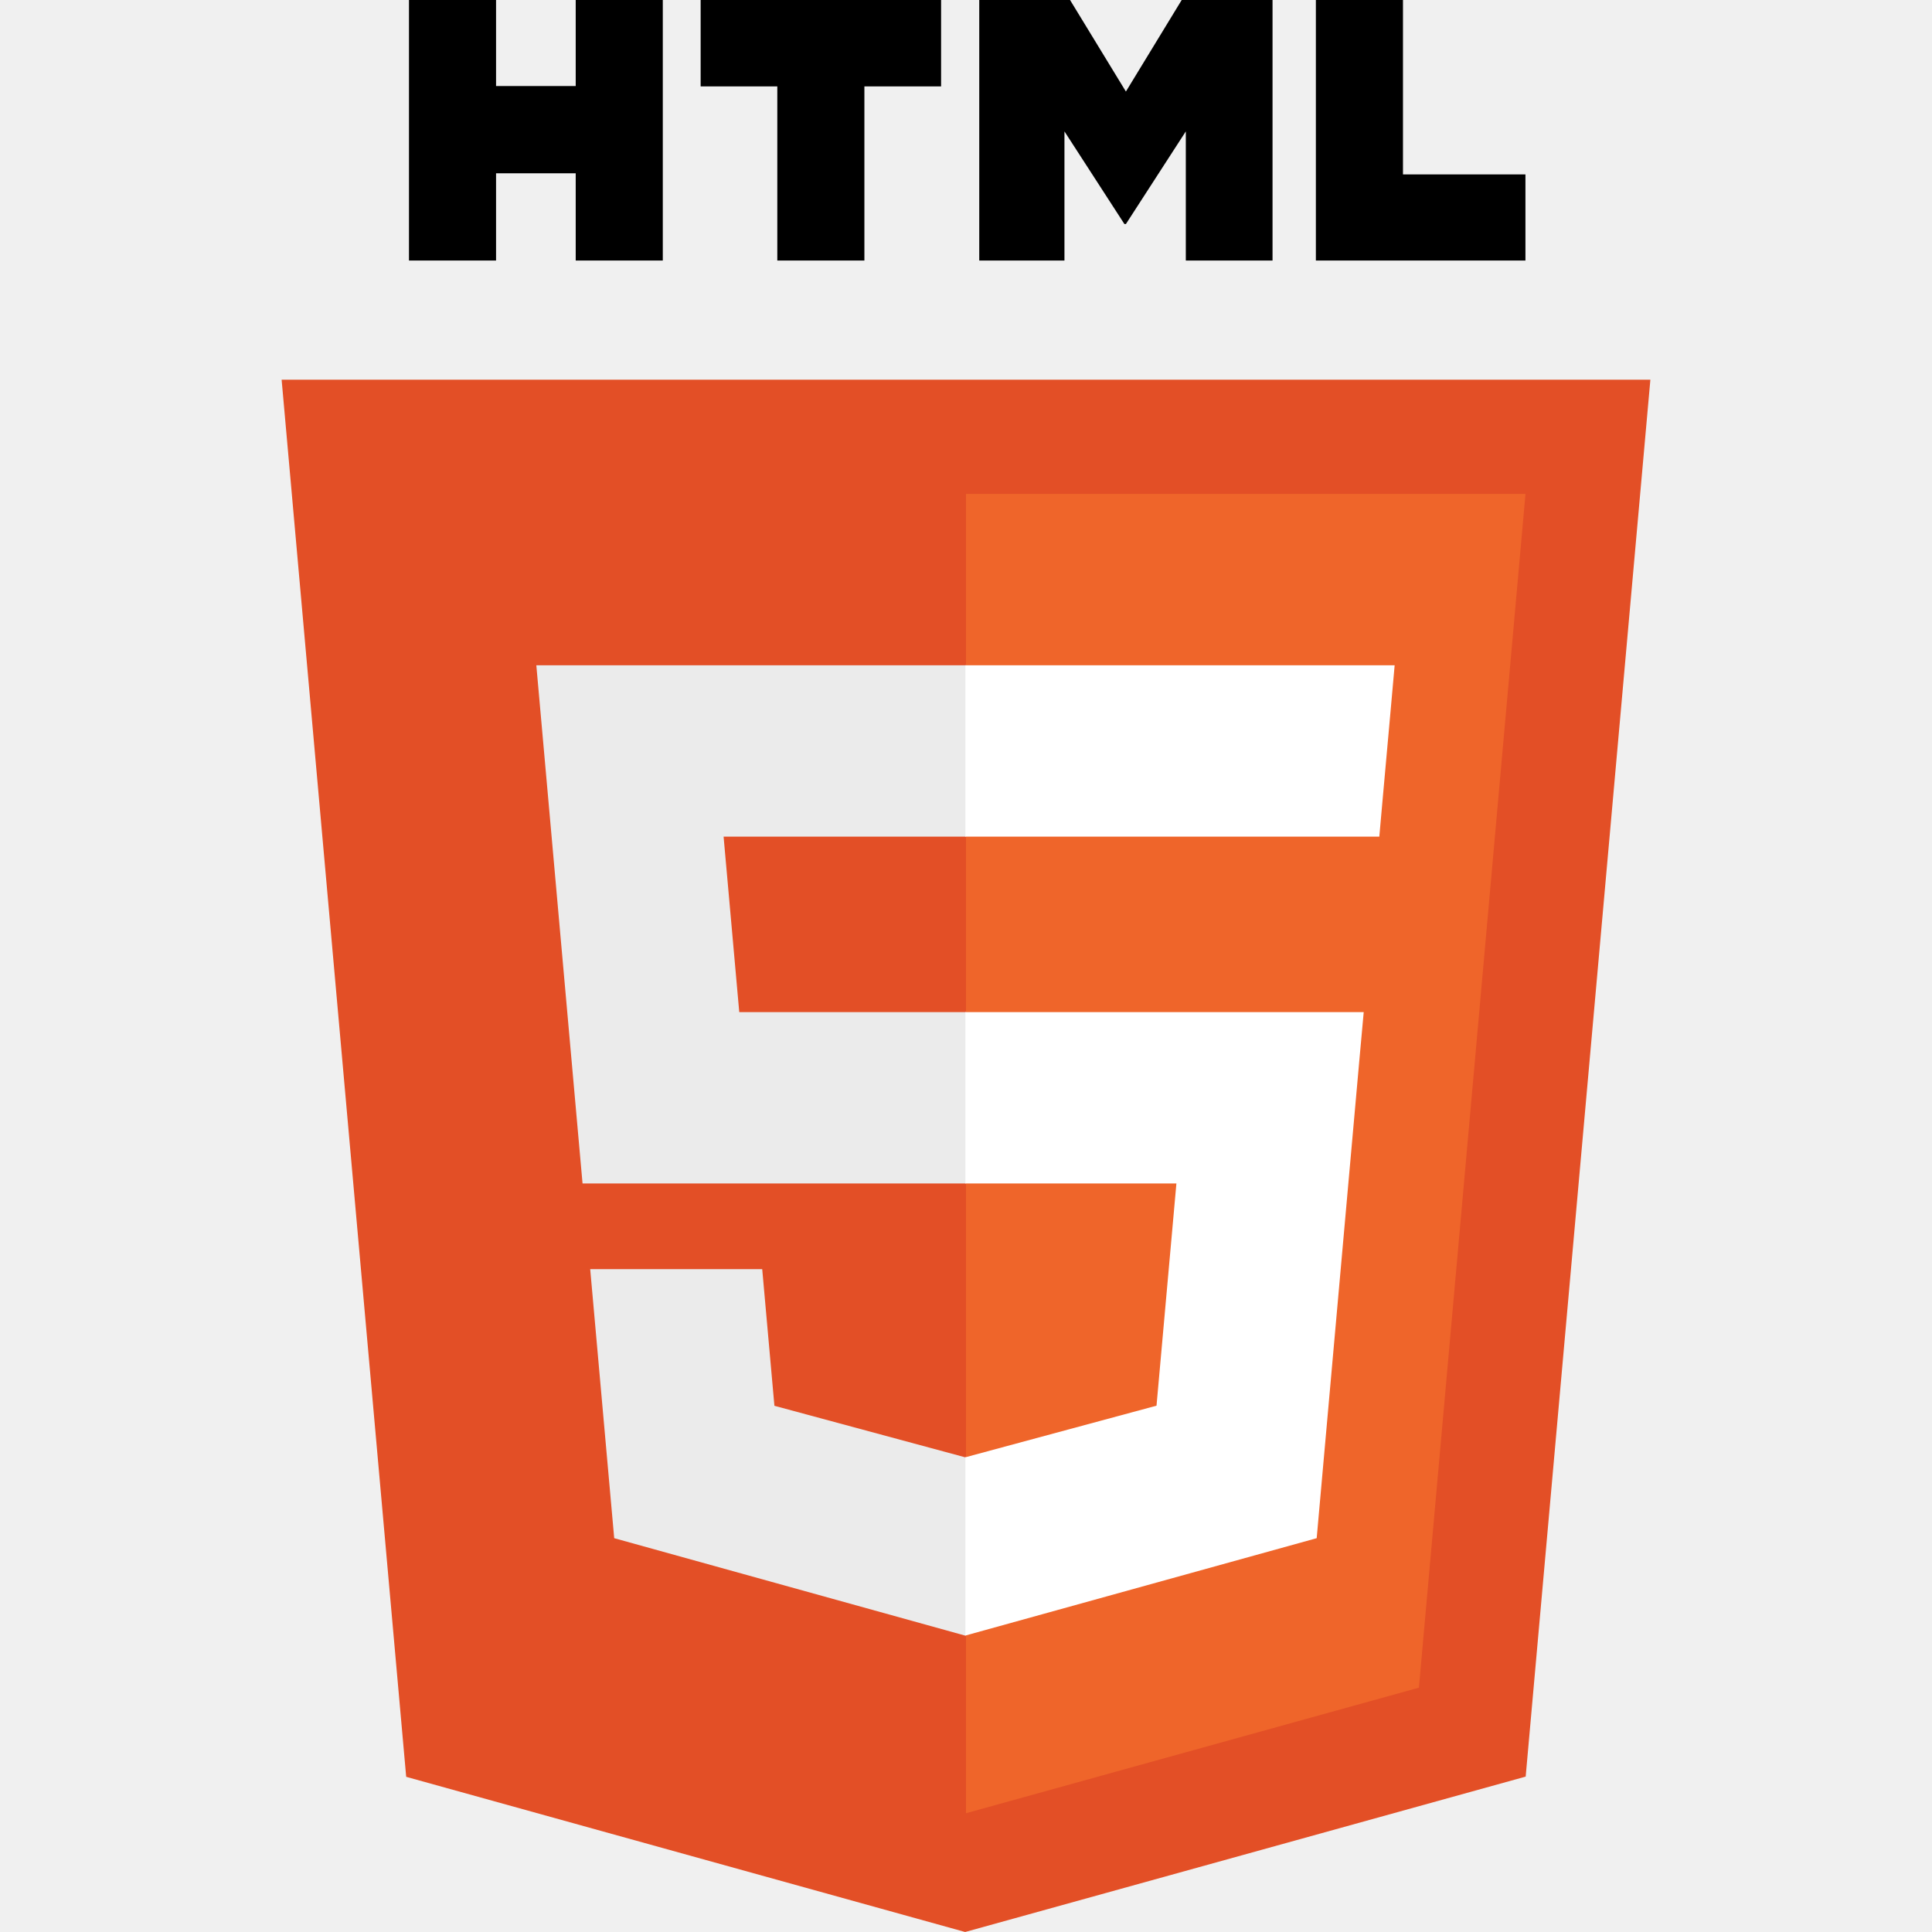
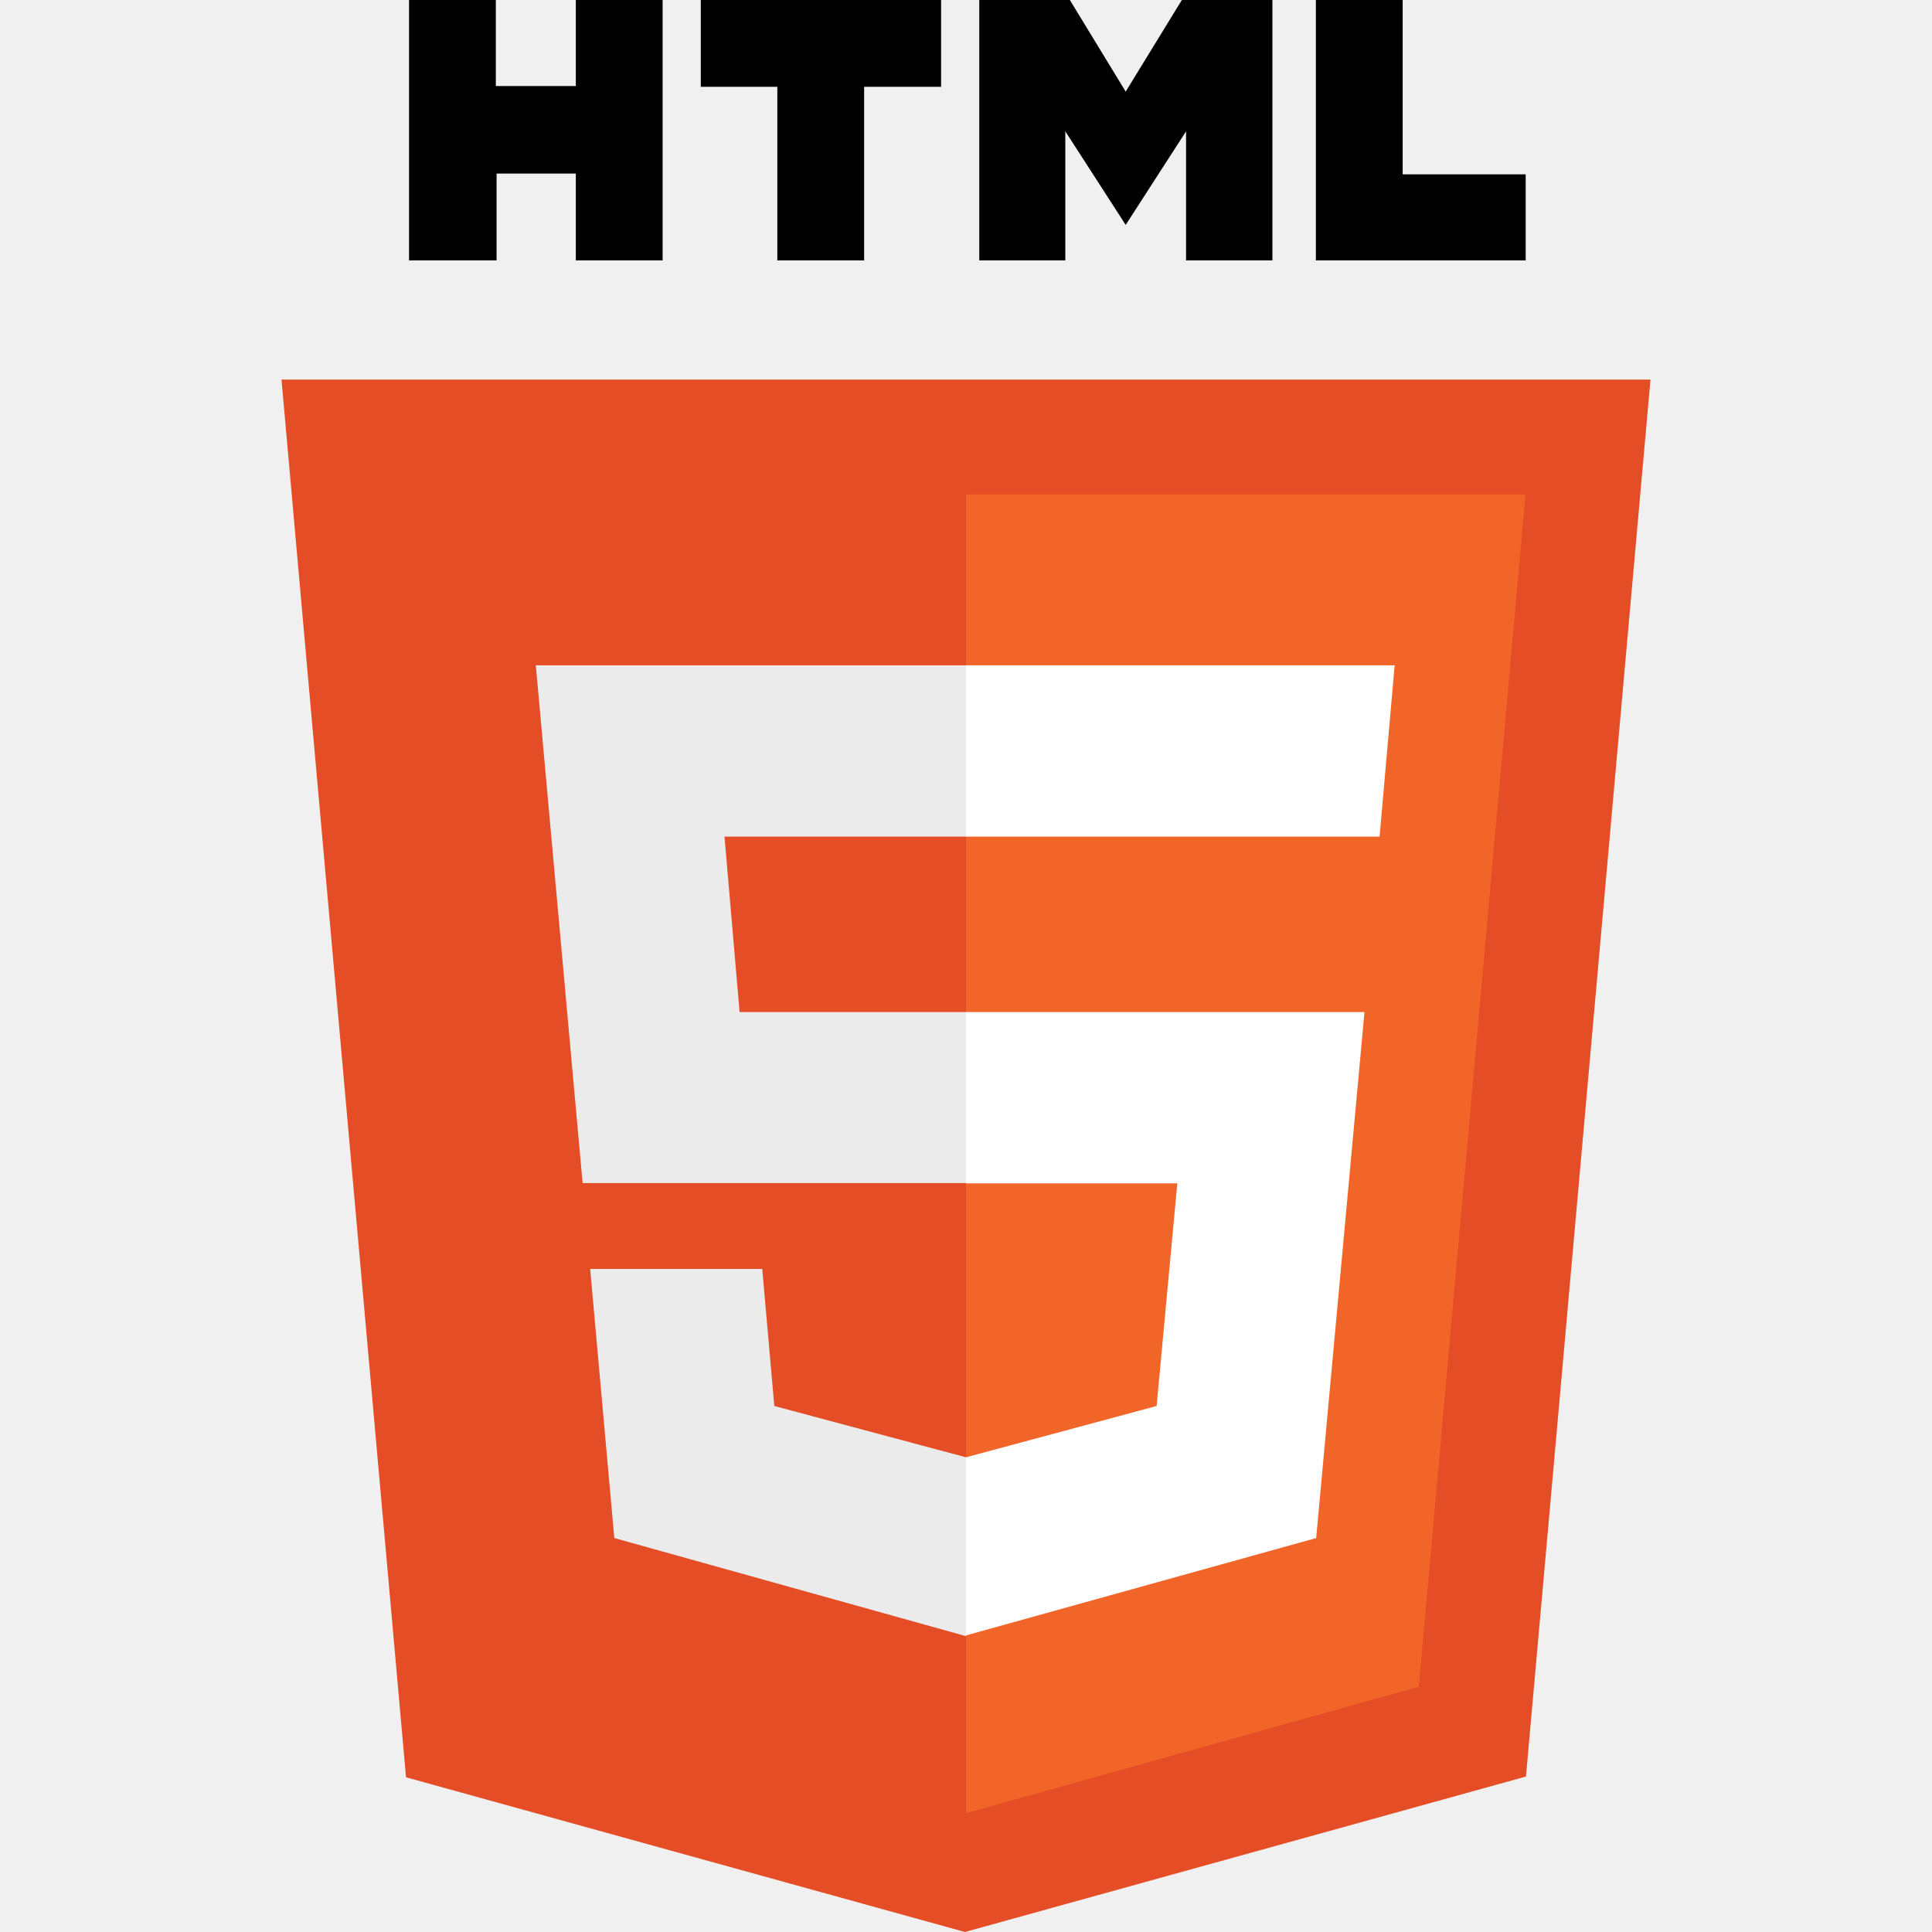
- <svg xmlns="http://www.w3.org/2000/svg" version="1.1" id="Layer_1" x="0px" y="0px" width="512px" height="512px" viewBox="0 0 512 512" enable-background="new 0 0 512 512" xml:space="preserve">
-   <switch>
-     <g>
-       <g>
-         <polygon fill="hsl(13, 77%, 52%)" points="107.644,470.877 74.633,100.62 437.367,100.62 404.321,470.819 255.778,512" />
-         <polygon fill="hsl(18, 86%, 55%)" points="256,480.523 376.03,447.246 404.27,130.894 256,130.894" />
-         <g>
-           <polygon fill="#EBEBEB" points="256,268.217 195.91,268.217 191.76,221.716 256,221.716 256,176.305 255.843,176.305 142.132,176.305 143.219,188.488 154.38,313.627 256,313.627" />
-           <polygon fill="#EBEBEB" points="256,386.153 255.801,386.206 205.227,372.55 201.994,336.333 177.419,336.333 156.409,336.333 162.771,407.634 255.791,433.457 256,433.399" />
-         </g>
-         <g>
-           <path d="M108.382,0h23.077v22.8h21.11V0h23.078v69.044H152.57v-23.12h-21.11v23.12h-23.077V0z" />
-           <path d="M205.994,22.896h-20.316V0h63.72v22.896h-20.325v46.148h-23.078V22.896z" />
-           <path d="M259.511,0h24.063l14.802,24.26L313.163,0h24.072v69.044h-22.982V34.822l-15.877,24.549h-0.397l-15.888-24.549v34.222      h-22.58V0z" />
-           <path d="M348.72,0h23.084v46.222h32.453v22.822H348.72V0z" />
-         </g>
-         <g>
-           <polygon fill="#FFFFFF" points="255.843,268.217 255.843,313.627 311.761,313.627 306.49,372.521 255.843,386.191 255.843,433.435 348.937,407.634 349.62,399.962 360.291,280.411 361.399,268.217 349.162,268.217" />
-           <polygon fill="#FFFFFF" points="255.843,176.305 255.843,204.509 255.843,221.605 255.843,221.716 365.385,221.716 365.385,221.716 365.531,221.716 366.442,211.509 368.511,188.488 369.597,176.305" />
-         </g>
-       </g>
-     </g>
-   </switch>
+ <svg xmlns="http://www.w3.org/2000/svg" id="Layer_1" data-name="Layer 1" viewBox="0 0 128 128">
+   <defs>
+     <style>.cls-1{fill:#e44d26;}.cls-2{fill:#f16529;}.cls-3{fill:#ebebeb;}.cls-4{fill:#fff;}</style>
+   </defs>
+   <path d="M27.1,0h5.75V5.7h5.3V0H43.9V17.25H38.15V11.5H32.9v5.75H27.1M51.5,5.75H46.43V0H62.35V5.75h-5.1v11.5H51.5M64.88,0h6l3.7,6.07L78.3,0h6V17.25H78.58V8.7l-4,6.2-4-6.2v8.55H64.88M87.18,0h5.75V11.55h8.15v5.7H87.18" />
+   <path class="cls-1" d="M26.9,117.75l-8.25-92.6h90.7L101.1,117.7,63.93,128" />
+   <path class="cls-2" d="M64,120.13V32.75h37.07l-7.07,79" />
+   <path class="cls-3" d="M35.5,44.08H64V55.43H48l1,11.62H64V78.38H38.6m.5,5.69H50.5l.8,9.08L64,96.55V108.4l-23.3-6.5" />
+   <path class="cls-4" d="M92.4,44.08H64V55.43h27.4m-1,11.62H64V78.4H78L76.63,93.15,64,96.55v11.8L87.2,101.9" />
</svg>
